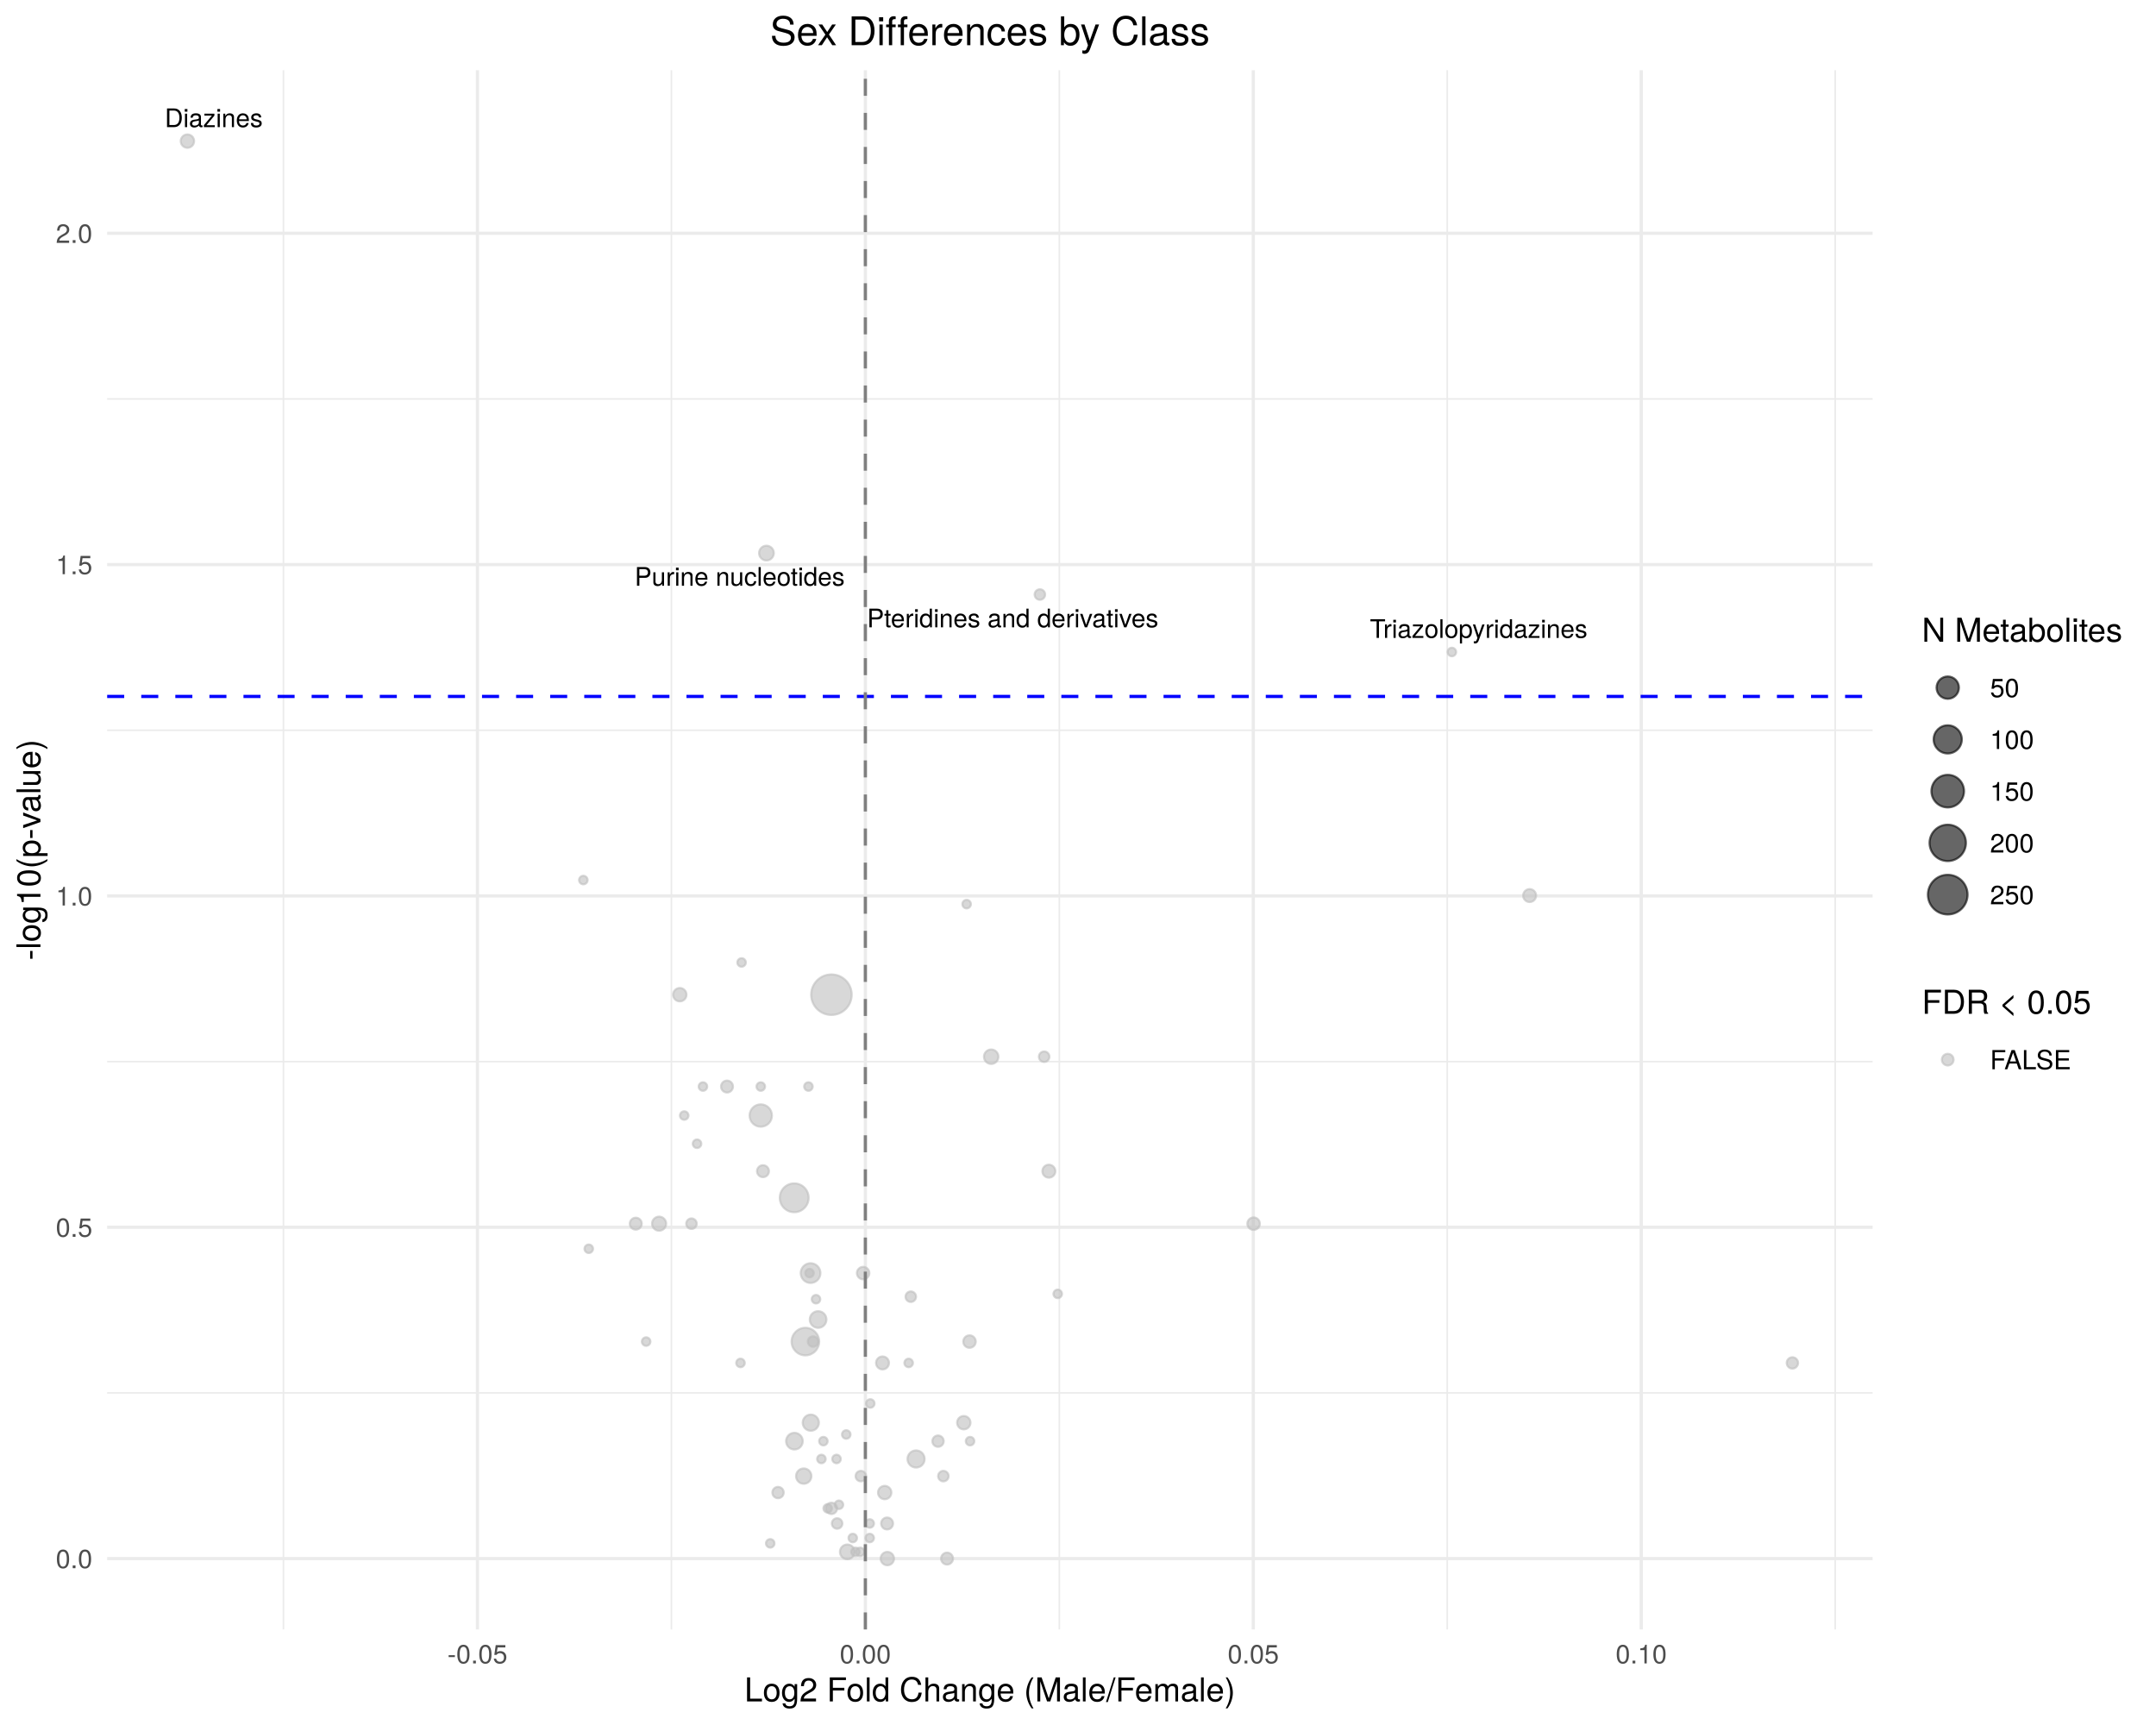
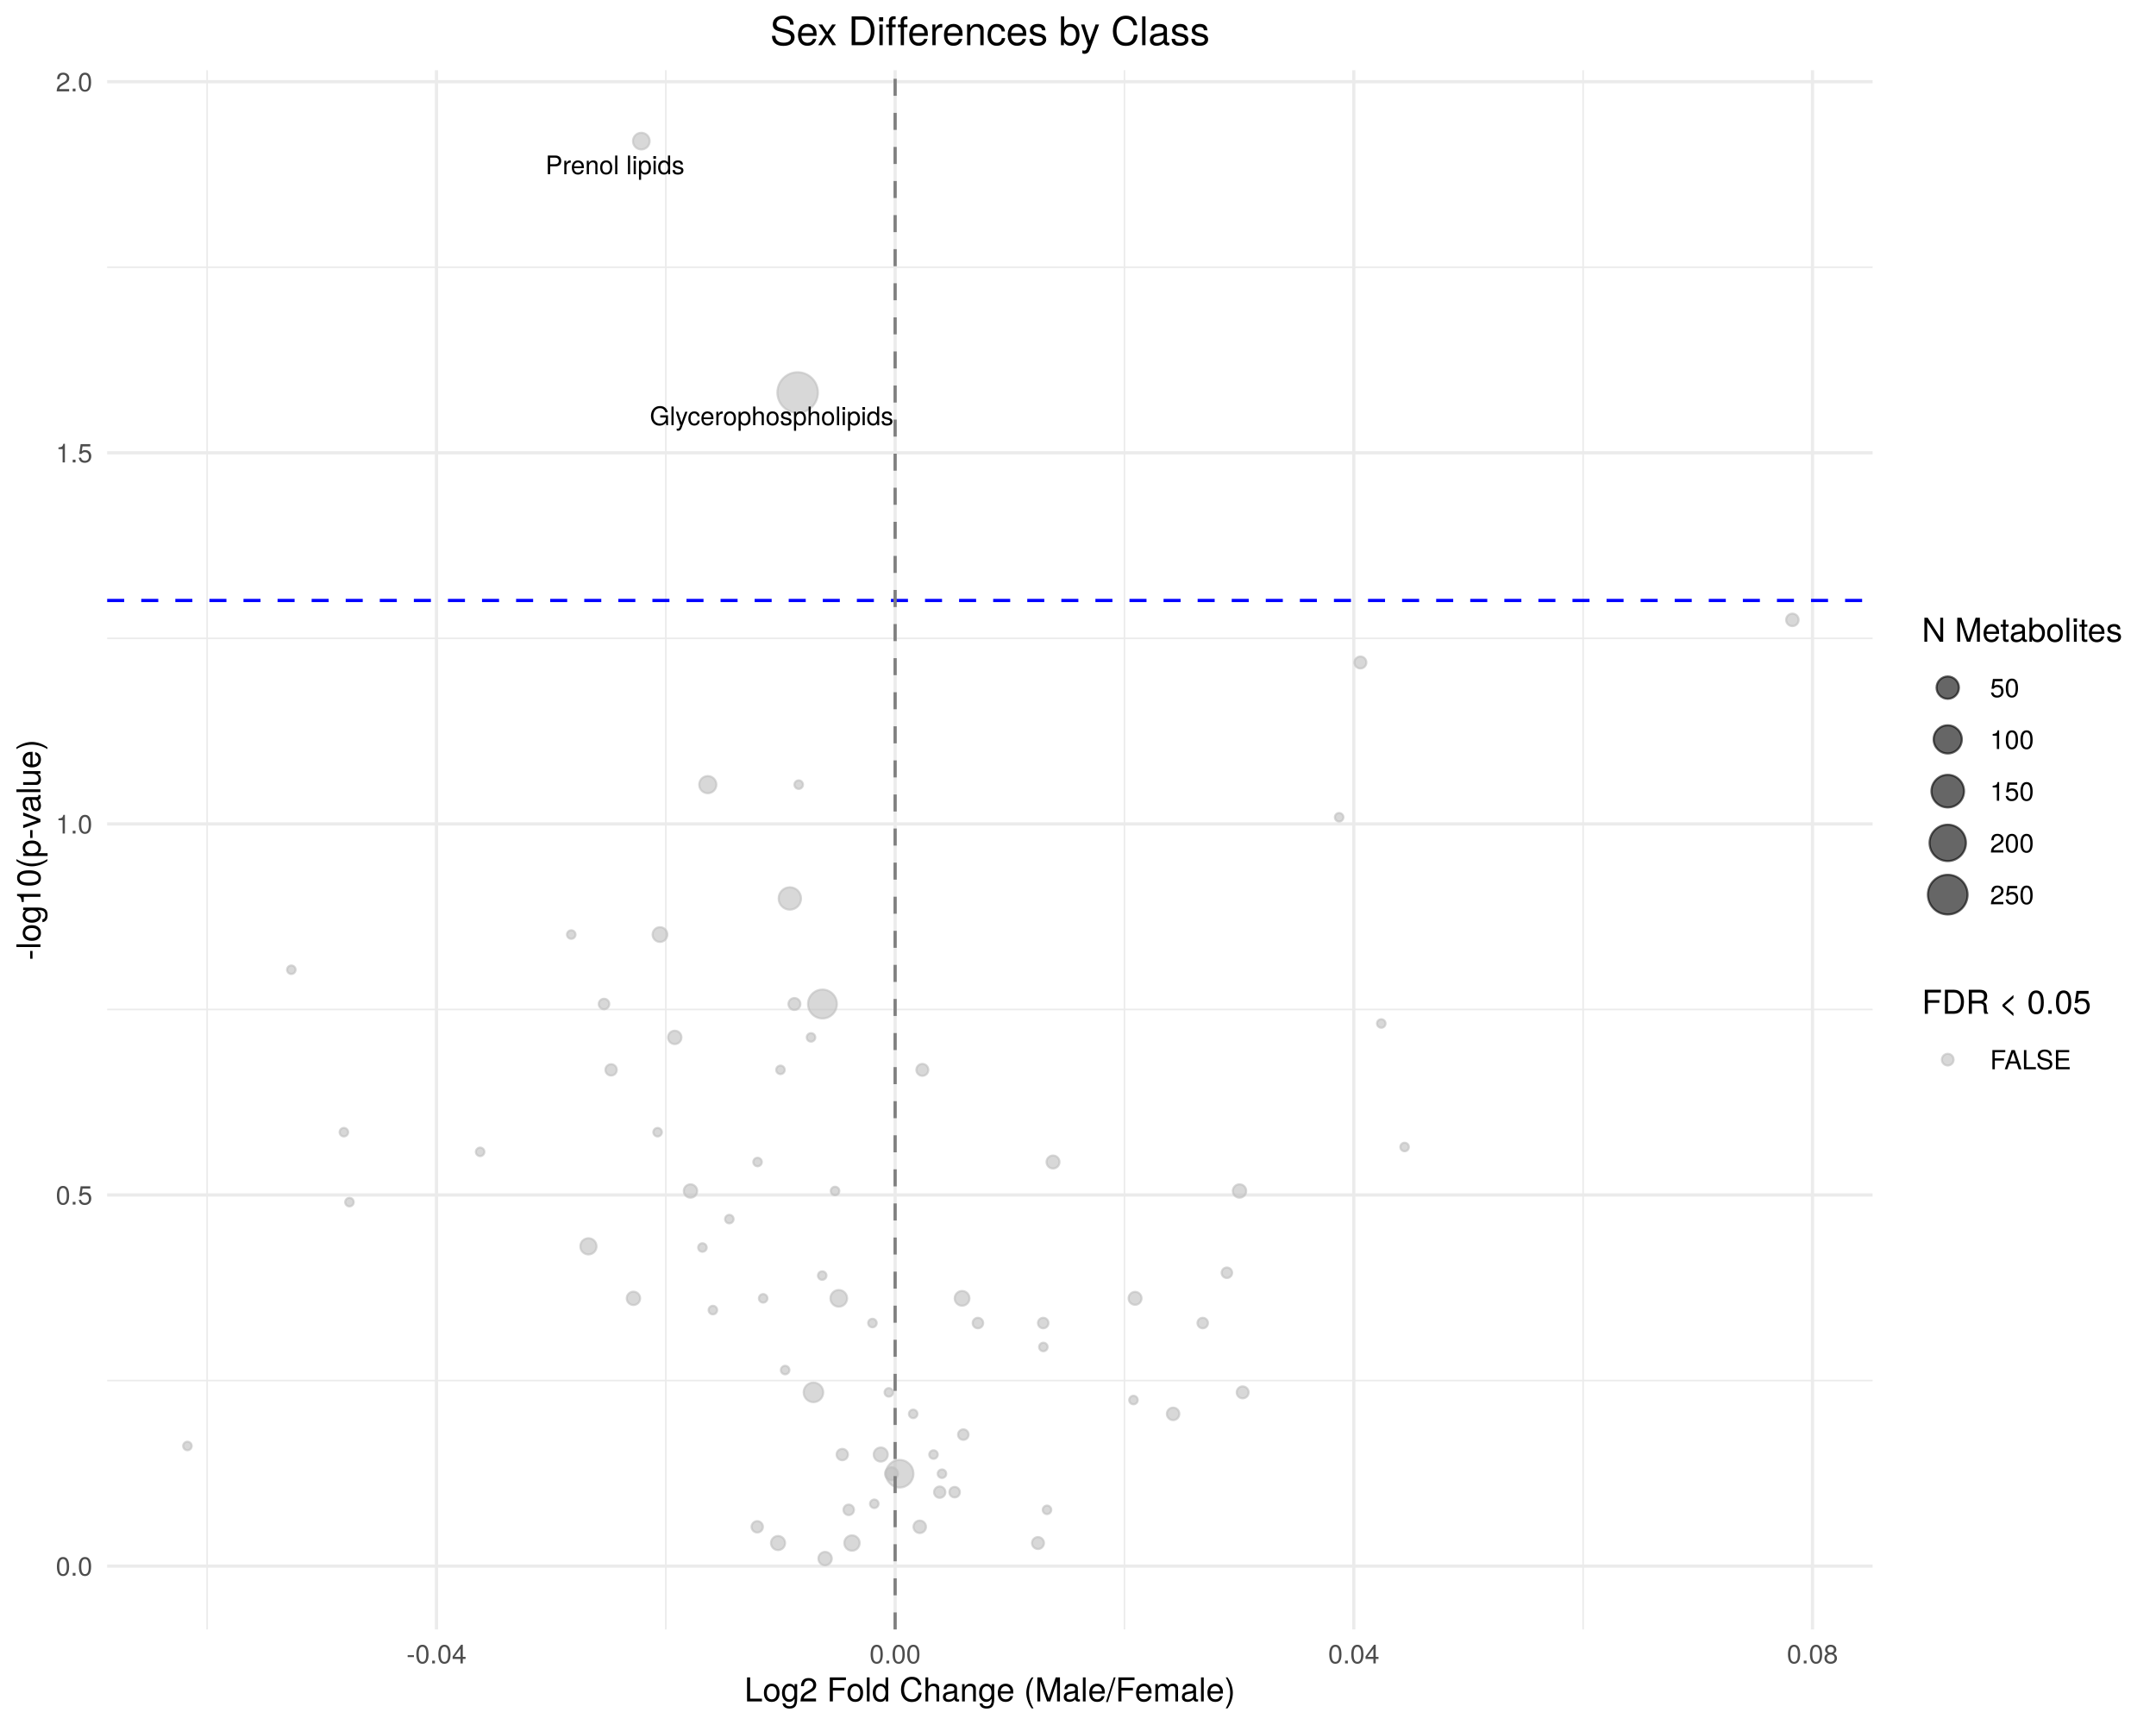
<svg xmlns="http://www.w3.org/2000/svg" class="svglite" width="720.00pt" height="576.00pt" viewBox="0 0 720.00 576.00">
  <defs>
    <style type="text/css">
    .svglite line, .svglite polyline, .svglite polygon, .svglite path, .svglite rect, .svglite circle {
      fill: none;
      stroke: #000000;
      stroke-linecap: round;
      stroke-linejoin: round;
      stroke-miterlimit: 10.00;
    }
    .svglite text {
      white-space: pre;
    }
  </style>
  </defs>
  <rect width="100%" height="100%" style="stroke: none; fill: none;" />
  <defs>
    <clipPath id="cpMC4wMHw3MjAuMDB8MC4wMHw1NzYuMDA=">
      <rect x="0.00" y="0.00" width="720.00" height="576.00" />
    </clipPath>
  </defs>
  <g clip-path="url(#cpMC4wMHw3MjAuMDB8MC4wMHw1NzYuMDA=)">
</g>
  <defs>
    <clipPath id="cpMzUuNzl8NjI1LjM3fDIzLjQ1fDU0NC4wOQ==">
      <rect x="35.79" y="23.45" width="589.57" height="520.64" />
    </clipPath>
  </defs>
  <g clip-path="url(#cpMzUuNzl8NjI1LjM3fDIzLjQ1fDU0NC4wOQ==)">
-     <polyline points="35.79,465.11 625.37,465.11 " style="stroke-width: 0.53; stroke: #EBEBEB; stroke-linecap: butt;" />
-     <polyline points="35.79,354.48 625.37,354.48 " style="stroke-width: 0.53; stroke: #EBEBEB; stroke-linecap: butt;" />
-     <polyline points="35.79,243.84 625.37,243.84 " style="stroke-width: 0.53; stroke: #EBEBEB; stroke-linecap: butt;" />
-     <polyline points="35.79,133.21 625.37,133.21 " style="stroke-width: 0.53; stroke: #EBEBEB; stroke-linecap: butt;" />
-     <polyline points="94.66,544.09 94.66,23.45 " style="stroke-width: 0.53; stroke: #EBEBEB; stroke-linecap: butt;" />
-     <polyline points="224.21,544.09 224.21,23.45 " style="stroke-width: 0.53; stroke: #EBEBEB; stroke-linecap: butt;" />
-     <polyline points="353.77,544.09 353.77,23.45 " style="stroke-width: 0.53; stroke: #EBEBEB; stroke-linecap: butt;" />
-     <polyline points="483.32,544.09 483.32,23.45 " style="stroke-width: 0.53; stroke: #EBEBEB; stroke-linecap: butt;" />
-     <polyline points="612.87,544.09 612.87,23.45 " style="stroke-width: 0.53; stroke: #EBEBEB; stroke-linecap: butt;" />
-     <polyline points="35.79,520.43 625.37,520.43 " style="stroke-width: 1.07; stroke: #EBEBEB; stroke-linecap: butt;" />
-     <polyline points="35.79,409.79 625.37,409.79 " style="stroke-width: 1.07; stroke: #EBEBEB; stroke-linecap: butt;" />
-     <polyline points="35.79,299.16 625.37,299.16 " style="stroke-width: 1.07; stroke: #EBEBEB; stroke-linecap: butt;" />
-     <polyline points="35.79,188.52 625.37,188.52 " style="stroke-width: 1.07; stroke: #EBEBEB; stroke-linecap: butt;" />
-     <polyline points="35.79,77.89 625.37,77.89 " style="stroke-width: 1.07; stroke: #EBEBEB; stroke-linecap: butt;" />
-     <polyline points="159.44,544.09 159.44,23.45 " style="stroke-width: 1.07; stroke: #EBEBEB; stroke-linecap: butt;" />
-     <polyline points="288.99,544.09 288.99,23.45 " style="stroke-width: 1.07; stroke: #EBEBEB; stroke-linecap: butt;" />
-     <polyline points="418.54,544.09 418.54,23.45 " style="stroke-width: 1.07; stroke: #EBEBEB; stroke-linecap: butt;" />
-     <polyline points="548.10,544.09 548.10,23.45 " style="stroke-width: 1.07; stroke: #EBEBEB; stroke-linecap: butt;" />
-     <circle cx="62.59" cy="47.12" r="2.23" style="stroke-width: 0.71; stroke: #BEBEBE; stroke-opacity: 0.60; fill: #BEBEBE; fill-opacity: 0.60;" />
-     <circle cx="255.96" cy="184.68" r="2.46" style="stroke-width: 0.71; stroke: #BEBEBE; stroke-opacity: 0.60; fill: #BEBEBE; fill-opacity: 0.60;" />
-     <circle cx="347.27" cy="198.52" r="1.75" style="stroke-width: 0.71; stroke: #BEBEBE; stroke-opacity: 0.60; fill: #BEBEBE; fill-opacity: 0.60;" />
-     <circle cx="484.86" cy="217.71" r="1.42" style="stroke-width: 0.71; stroke: #BEBEBE; stroke-opacity: 0.60; fill: #BEBEBE; fill-opacity: 0.60;" />
-     <circle cx="194.81" cy="293.86" r="1.42" style="stroke-width: 0.71; stroke: #BEBEBE; stroke-opacity: 0.60; fill: #BEBEBE; fill-opacity: 0.60;" />
-     <circle cx="510.82" cy="299.04" r="2.16" style="stroke-width: 0.71; stroke: #BEBEBE; stroke-opacity: 0.60; fill: #BEBEBE; fill-opacity: 0.60;" />
-     <circle cx="322.81" cy="301.90" r="1.42" style="stroke-width: 0.71; stroke: #BEBEBE; stroke-opacity: 0.60; fill: #BEBEBE; fill-opacity: 0.60;" />
-     <circle cx="247.65" cy="321.38" r="1.42" style="stroke-width: 0.71; stroke: #BEBEBE; stroke-opacity: 0.60; fill: #BEBEBE; fill-opacity: 0.60;" />
-     <circle cx="227.02" cy="332.14" r="2.23" style="stroke-width: 0.71; stroke: #BEBEBE; stroke-opacity: 0.60; fill: #BEBEBE; fill-opacity: 0.60;" />
-     <circle cx="277.66" cy="332.14" r="6.76" style="stroke-width: 0.71; stroke: #BEBEBE; stroke-opacity: 0.60; fill: #BEBEBE; fill-opacity: 0.60;" />
-     <circle cx="348.70" cy="352.85" r="1.75" style="stroke-width: 0.71; stroke: #BEBEBE; stroke-opacity: 0.60; fill: #BEBEBE; fill-opacity: 0.60;" />
-     <circle cx="331.01" cy="352.85" r="2.41" style="stroke-width: 0.71; stroke: #BEBEBE; stroke-opacity: 0.60; fill: #BEBEBE; fill-opacity: 0.60;" />
-     <circle cx="254.06" cy="362.81" r="1.42" style="stroke-width: 0.71; stroke: #BEBEBE; stroke-opacity: 0.60; fill: #BEBEBE; fill-opacity: 0.60;" />
-     <circle cx="242.79" cy="362.81" r="1.99" style="stroke-width: 0.71; stroke: #BEBEBE; stroke-opacity: 0.60; fill: #BEBEBE; fill-opacity: 0.60;" />
-     <circle cx="234.75" cy="362.81" r="1.42" style="stroke-width: 0.71; stroke: #BEBEBE; stroke-opacity: 0.60; fill: #BEBEBE; fill-opacity: 0.60;" />
-     <circle cx="269.98" cy="362.81" r="1.42" style="stroke-width: 0.71; stroke: #BEBEBE; stroke-opacity: 0.60; fill: #BEBEBE; fill-opacity: 0.60;" />
-     <circle cx="254.06" cy="372.49" r="3.73" style="stroke-width: 0.71; stroke: #BEBEBE; stroke-opacity: 0.60; fill: #BEBEBE; fill-opacity: 0.60;" />
-     <circle cx="228.50" cy="372.49" r="1.42" style="stroke-width: 0.71; stroke: #BEBEBE; stroke-opacity: 0.60; fill: #BEBEBE; fill-opacity: 0.60;" />
-     <circle cx="232.78" cy="381.91" r="1.42" style="stroke-width: 0.71; stroke: #BEBEBE; stroke-opacity: 0.60; fill: #BEBEBE; fill-opacity: 0.60;" />
-     <circle cx="254.80" cy="391.07" r="1.99" style="stroke-width: 0.71; stroke: #BEBEBE; stroke-opacity: 0.60; fill: #BEBEBE; fill-opacity: 0.60;" />
-     <circle cx="350.27" cy="391.07" r="2.16" style="stroke-width: 0.71; stroke: #BEBEBE; stroke-opacity: 0.60; fill: #BEBEBE; fill-opacity: 0.60;" />
-     <circle cx="265.23" cy="399.96" r="4.81" style="stroke-width: 0.71; stroke: #BEBEBE; stroke-opacity: 0.60; fill: #BEBEBE; fill-opacity: 0.60;" />
-     <circle cx="220.11" cy="408.60" r="2.35" style="stroke-width: 0.71; stroke: #BEBEBE; stroke-opacity: 0.60; fill: #BEBEBE; fill-opacity: 0.60;" />
-     <circle cx="418.64" cy="408.60" r="2.08" style="stroke-width: 0.71; stroke: #BEBEBE; stroke-opacity: 0.60; fill: #BEBEBE; fill-opacity: 0.60;" />
-     <circle cx="212.32" cy="408.60" r="1.99" style="stroke-width: 0.71; stroke: #BEBEBE; stroke-opacity: 0.60; fill: #BEBEBE; fill-opacity: 0.60;" />
-     <circle cx="230.92" cy="408.60" r="1.75" style="stroke-width: 0.71; stroke: #BEBEBE; stroke-opacity: 0.60; fill: #BEBEBE; fill-opacity: 0.60;" />
-     <circle cx="196.62" cy="416.98" r="1.42" style="stroke-width: 0.71; stroke: #BEBEBE; stroke-opacity: 0.60; fill: #BEBEBE; fill-opacity: 0.60;" />
-     <circle cx="270.69" cy="425.10" r="3.29" style="stroke-width: 0.71; stroke: #BEBEBE; stroke-opacity: 0.60; fill: #BEBEBE; fill-opacity: 0.60;" />
-     <circle cx="288.25" cy="425.10" r="2.08" style="stroke-width: 0.71; stroke: #BEBEBE; stroke-opacity: 0.60; fill: #BEBEBE; fill-opacity: 0.60;" />
-     <circle cx="270.35" cy="425.10" r="1.42" style="stroke-width: 0.71; stroke: #BEBEBE; stroke-opacity: 0.60; fill: #BEBEBE; fill-opacity: 0.60;" />
-     <circle cx="353.23" cy="432.04" r="1.42" style="stroke-width: 0.71; stroke: #BEBEBE; stroke-opacity: 0.60; fill: #BEBEBE; fill-opacity: 0.60;" />
-     <circle cx="304.16" cy="432.98" r="1.75" style="stroke-width: 0.71; stroke: #BEBEBE; stroke-opacity: 0.60; fill: #BEBEBE; fill-opacity: 0.60;" />
-     <circle cx="272.51" cy="433.82" r="1.42" style="stroke-width: 0.71; stroke: #BEBEBE; stroke-opacity: 0.60; fill: #BEBEBE; fill-opacity: 0.60;" />
-     <circle cx="273.21" cy="440.60" r="2.78" style="stroke-width: 0.71; stroke: #BEBEBE; stroke-opacity: 0.60; fill: #BEBEBE; fill-opacity: 0.60;" />
-     <circle cx="268.96" cy="447.97" r="4.60" style="stroke-width: 0.71; stroke: #BEBEBE; stroke-opacity: 0.60; fill: #BEBEBE; fill-opacity: 0.60;" />
-     <circle cx="271.53" cy="447.97" r="1.75" style="stroke-width: 0.71; stroke: #BEBEBE; stroke-opacity: 0.60; fill: #BEBEBE; fill-opacity: 0.60;" />
-     <circle cx="323.77" cy="447.97" r="2.08" style="stroke-width: 0.71; stroke: #BEBEBE; stroke-opacity: 0.60; fill: #BEBEBE; fill-opacity: 0.60;" />
-     <circle cx="215.78" cy="447.97" r="1.42" style="stroke-width: 0.71; stroke: #BEBEBE; stroke-opacity: 0.60; fill: #BEBEBE; fill-opacity: 0.60;" />
-     <circle cx="294.72" cy="455.10" r="2.16" style="stroke-width: 0.71; stroke: #BEBEBE; stroke-opacity: 0.60; fill: #BEBEBE; fill-opacity: 0.60;" />
-     <circle cx="598.57" cy="455.10" r="1.89" style="stroke-width: 0.71; stroke: #BEBEBE; stroke-opacity: 0.60; fill: #BEBEBE; fill-opacity: 0.60;" />
-     <circle cx="303.45" cy="455.10" r="1.42" style="stroke-width: 0.71; stroke: #BEBEBE; stroke-opacity: 0.60; fill: #BEBEBE; fill-opacity: 0.60;" />
-     <circle cx="247.29" cy="455.10" r="1.42" style="stroke-width: 0.71; stroke: #BEBEBE; stroke-opacity: 0.60; fill: #BEBEBE; fill-opacity: 0.60;" />
-     <circle cx="290.63" cy="468.64" r="1.42" style="stroke-width: 0.71; stroke: #BEBEBE; stroke-opacity: 0.60; fill: #BEBEBE; fill-opacity: 0.60;" />
-     <circle cx="321.86" cy="475.05" r="2.23" style="stroke-width: 0.71; stroke: #BEBEBE; stroke-opacity: 0.60; fill: #BEBEBE; fill-opacity: 0.60;" />
-     <circle cx="270.77" cy="475.05" r="2.70" style="stroke-width: 0.71; stroke: #BEBEBE; stroke-opacity: 0.60; fill: #BEBEBE; fill-opacity: 0.60;" />
-     <circle cx="282.61" cy="478.99" r="1.42" style="stroke-width: 0.71; stroke: #BEBEBE; stroke-opacity: 0.60; fill: #BEBEBE; fill-opacity: 0.60;" />
-     <circle cx="313.26" cy="481.22" r="1.89" style="stroke-width: 0.71; stroke: #BEBEBE; stroke-opacity: 0.60; fill: #BEBEBE; fill-opacity: 0.60;" />
-     <circle cx="274.97" cy="481.22" r="1.42" style="stroke-width: 0.71; stroke: #BEBEBE; stroke-opacity: 0.60; fill: #BEBEBE; fill-opacity: 0.60;" />
-     <circle cx="265.30" cy="481.22" r="2.78" style="stroke-width: 0.71; stroke: #BEBEBE; stroke-opacity: 0.60; fill: #BEBEBE; fill-opacity: 0.60;" />
-     <circle cx="323.95" cy="481.22" r="1.42" style="stroke-width: 0.71; stroke: #BEBEBE; stroke-opacity: 0.60; fill: #BEBEBE; fill-opacity: 0.60;" />
-     <circle cx="305.92" cy="487.17" r="2.86" style="stroke-width: 0.71; stroke: #BEBEBE; stroke-opacity: 0.60; fill: #BEBEBE; fill-opacity: 0.60;" />
-     <circle cx="274.31" cy="487.17" r="1.42" style="stroke-width: 0.71; stroke: #BEBEBE; stroke-opacity: 0.60; fill: #BEBEBE; fill-opacity: 0.60;" />
-     <circle cx="279.36" cy="487.17" r="1.42" style="stroke-width: 0.71; stroke: #BEBEBE; stroke-opacity: 0.60; fill: #BEBEBE; fill-opacity: 0.60;" />
-     <circle cx="315.04" cy="492.89" r="1.75" style="stroke-width: 0.71; stroke: #BEBEBE; stroke-opacity: 0.60; fill: #BEBEBE; fill-opacity: 0.60;" />
-     <circle cx="268.41" cy="492.89" r="2.56" style="stroke-width: 0.71; stroke: #BEBEBE; stroke-opacity: 0.60; fill: #BEBEBE; fill-opacity: 0.60;" />
-     <circle cx="287.48" cy="492.89" r="1.75" style="stroke-width: 0.71; stroke: #BEBEBE; stroke-opacity: 0.60; fill: #BEBEBE; fill-opacity: 0.60;" />
-     <circle cx="259.83" cy="498.38" r="1.89" style="stroke-width: 0.71; stroke: #BEBEBE; stroke-opacity: 0.60; fill: #BEBEBE; fill-opacity: 0.60;" />
-     <circle cx="295.45" cy="498.38" r="2.23" style="stroke-width: 0.71; stroke: #BEBEBE; stroke-opacity: 0.60; fill: #BEBEBE; fill-opacity: 0.60;" />
-     <circle cx="280.17" cy="502.46" r="1.42" style="stroke-width: 0.71; stroke: #BEBEBE; stroke-opacity: 0.60; fill: #BEBEBE; fill-opacity: 0.60;" />
-     <circle cx="277.67" cy="503.66" r="1.89" style="stroke-width: 0.71; stroke: #BEBEBE; stroke-opacity: 0.60; fill: #BEBEBE; fill-opacity: 0.60;" />
-     <circle cx="276.41" cy="503.66" r="1.42" style="stroke-width: 0.71; stroke: #BEBEBE; stroke-opacity: 0.60; fill: #BEBEBE; fill-opacity: 0.60;" />
-     <circle cx="290.45" cy="508.71" r="1.42" style="stroke-width: 0.71; stroke: #BEBEBE; stroke-opacity: 0.60; fill: #BEBEBE; fill-opacity: 0.60;" />
-     <circle cx="296.25" cy="508.71" r="1.99" style="stroke-width: 0.71; stroke: #BEBEBE; stroke-opacity: 0.60; fill: #BEBEBE; fill-opacity: 0.60;" />
-     <circle cx="279.56" cy="508.71" r="1.75" style="stroke-width: 0.71; stroke: #BEBEBE; stroke-opacity: 0.60; fill: #BEBEBE; fill-opacity: 0.60;" />
-     <circle cx="290.44" cy="513.56" r="1.42" style="stroke-width: 0.71; stroke: #BEBEBE; stroke-opacity: 0.60; fill: #BEBEBE; fill-opacity: 0.60;" />
-     <circle cx="284.78" cy="513.56" r="1.42" style="stroke-width: 0.71; stroke: #BEBEBE; stroke-opacity: 0.60; fill: #BEBEBE; fill-opacity: 0.60;" />
-     <circle cx="257.22" cy="515.35" r="1.42" style="stroke-width: 0.71; stroke: #BEBEBE; stroke-opacity: 0.60; fill: #BEBEBE; fill-opacity: 0.60;" />
-     <circle cx="285.68" cy="518.19" r="1.42" style="stroke-width: 0.71; stroke: #BEBEBE; stroke-opacity: 0.60; fill: #BEBEBE; fill-opacity: 0.60;" />
-     <circle cx="282.96" cy="518.19" r="2.46" style="stroke-width: 0.71; stroke: #BEBEBE; stroke-opacity: 0.60; fill: #BEBEBE; fill-opacity: 0.60;" />
-     <circle cx="287.24" cy="518.19" r="1.42" style="stroke-width: 0.71; stroke: #BEBEBE; stroke-opacity: 0.60; fill: #BEBEBE; fill-opacity: 0.60;" />
-     <circle cx="296.33" cy="520.43" r="2.23" style="stroke-width: 0.71; stroke: #BEBEBE; stroke-opacity: 0.60; fill: #BEBEBE; fill-opacity: 0.60;" />
-     <circle cx="316.27" cy="520.43" r="1.99" style="stroke-width: 0.71; stroke: #BEBEBE; stroke-opacity: 0.60; fill: #BEBEBE; fill-opacity: 0.60;" />
-     <text x="71.38" y="42.45" text-anchor="middle" style="font-size: 8.54px; font-weight: 0; font-family: &quot;TeX Gyre Heros&quot;;" textLength="32.70px" lengthAdjust="spacingAndGlyphs">Diazines</text>
-     <text x="247.02" y="195.58" text-anchor="middle" style="font-size: 8.54px; font-weight: 0; font-family: &quot;TeX Gyre Heros&quot;;" textLength="70.18px" lengthAdjust="spacingAndGlyphs">Purine nucleotides</text>
-     <text x="338.20" y="209.47" text-anchor="middle" style="font-size: 8.54px; font-weight: 0; font-family: &quot;TeX Gyre Heros&quot;;" textLength="97.67px" lengthAdjust="spacingAndGlyphs">Pteridines and derivatives</text>
-     <text x="493.81" y="213.00" text-anchor="middle" style="font-size: 8.54px; font-weight: 0; font-family: &quot;TeX Gyre Heros&quot;;" textLength="73.48px" lengthAdjust="spacingAndGlyphs">Triazolopyridazines</text>
-     <line x1="35.79" y1="232.55" x2="625.37" y2="232.55" style="stroke-width: 1.07; stroke: #0000FF; stroke-dasharray: 5.69,5.69; stroke-linecap: butt;" />
-     <line x1="288.99" y1="544.09" x2="288.99" y2="23.45" style="stroke-width: 1.07; stroke: #7F7F7F; stroke-dasharray: 5.69,5.69; stroke-linecap: butt;" />
+     <polyline points="35.79,460.98 625.37,460.98 " style="stroke-width: 0.53; stroke: #EBEBEB; stroke-linecap: butt;" />
+     <polyline points="35.79,337.07 625.37,337.07 " style="stroke-width: 0.53; stroke: #EBEBEB; stroke-linecap: butt;" />
+     <polyline points="35.79,213.16 625.37,213.16 " style="stroke-width: 0.53; stroke: #EBEBEB; stroke-linecap: butt;" />
+     <polyline points="35.79,89.24 625.37,89.24 " style="stroke-width: 0.53; stroke: #EBEBEB; stroke-linecap: butt;" />
+     <polyline points="69.17,544.09 69.17,23.45 " style="stroke-width: 0.53; stroke: #EBEBEB; stroke-linecap: butt;" />
+     <polyline points="222.35,544.09 222.35,23.45 " style="stroke-width: 0.53; stroke: #EBEBEB; stroke-linecap: butt;" />
+     <polyline points="375.52,544.09 375.52,23.45 " style="stroke-width: 0.53; stroke: #EBEBEB; stroke-linecap: butt;" />
+     <polyline points="528.69,544.09 528.69,23.45 " style="stroke-width: 0.53; stroke: #EBEBEB; stroke-linecap: butt;" />
+     <polyline points="35.79,522.94 625.37,522.94 " style="stroke-width: 1.07; stroke: #EBEBEB; stroke-linecap: butt;" />
+     <polyline points="35.79,399.02 625.37,399.02 " style="stroke-width: 1.07; stroke: #EBEBEB; stroke-linecap: butt;" />
+     <polyline points="35.79,275.11 625.37,275.11 " style="stroke-width: 1.07; stroke: #EBEBEB; stroke-linecap: butt;" />
+     <polyline points="35.79,151.20 625.37,151.20 " style="stroke-width: 1.07; stroke: #EBEBEB; stroke-linecap: butt;" />
+     <polyline points="35.79,27.29 625.37,27.29 " style="stroke-width: 1.07; stroke: #EBEBEB; stroke-linecap: butt;" />
+     <polyline points="145.76,544.09 145.76,23.45 " style="stroke-width: 1.07; stroke: #EBEBEB; stroke-linecap: butt;" />
+     <polyline points="298.93,544.09 298.93,23.45 " style="stroke-width: 1.07; stroke: #EBEBEB; stroke-linecap: butt;" />
+     <polyline points="452.10,544.09 452.10,23.45 " style="stroke-width: 1.07; stroke: #EBEBEB; stroke-linecap: butt;" />
+     <polyline points="605.28,544.09 605.28,23.45 " style="stroke-width: 1.07; stroke: #EBEBEB; stroke-linecap: butt;" />
+     <circle cx="214.17" cy="47.12" r="2.78" style="stroke-width: 0.71; stroke: #BEBEBE; stroke-opacity: 0.60; fill: #BEBEBE; fill-opacity: 0.60;" />
+     <circle cx="266.38" cy="131.07" r="6.76" style="stroke-width: 0.71; stroke: #BEBEBE; stroke-opacity: 0.60; fill: #BEBEBE; fill-opacity: 0.60;" />
+     <circle cx="598.57" cy="206.98" r="2.08" style="stroke-width: 0.71; stroke: #BEBEBE; stroke-opacity: 0.60; fill: #BEBEBE; fill-opacity: 0.60;" />
+     <circle cx="454.31" cy="221.21" r="1.99" style="stroke-width: 0.71; stroke: #BEBEBE; stroke-opacity: 0.60; fill: #BEBEBE; fill-opacity: 0.60;" />
+     <circle cx="236.37" cy="262.00" r="2.86" style="stroke-width: 0.71; stroke: #BEBEBE; stroke-opacity: 0.60; fill: #BEBEBE; fill-opacity: 0.60;" />
+     <circle cx="266.73" cy="262.00" r="1.42" style="stroke-width: 0.71; stroke: #BEBEBE; stroke-opacity: 0.60; fill: #BEBEBE; fill-opacity: 0.60;" />
+     <circle cx="447.21" cy="272.89" r="1.42" style="stroke-width: 0.71; stroke: #BEBEBE; stroke-opacity: 0.60; fill: #BEBEBE; fill-opacity: 0.60;" />
+     <circle cx="263.77" cy="300.01" r="3.73" style="stroke-width: 0.71; stroke: #BEBEBE; stroke-opacity: 0.60; fill: #BEBEBE; fill-opacity: 0.60;" />
+     <circle cx="220.40" cy="312.06" r="2.46" style="stroke-width: 0.71; stroke: #BEBEBE; stroke-opacity: 0.60; fill: #BEBEBE; fill-opacity: 0.60;" />
+     <circle cx="190.77" cy="312.06" r="1.42" style="stroke-width: 0.71; stroke: #BEBEBE; stroke-opacity: 0.60; fill: #BEBEBE; fill-opacity: 0.60;" />
+     <circle cx="97.29" cy="323.81" r="1.42" style="stroke-width: 0.71; stroke: #BEBEBE; stroke-opacity: 0.60; fill: #BEBEBE; fill-opacity: 0.60;" />
+     <circle cx="274.66" cy="335.25" r="4.81" style="stroke-width: 0.71; stroke: #BEBEBE; stroke-opacity: 0.60; fill: #BEBEBE; fill-opacity: 0.60;" />
+     <circle cx="265.30" cy="335.25" r="1.99" style="stroke-width: 0.71; stroke: #BEBEBE; stroke-opacity: 0.60; fill: #BEBEBE; fill-opacity: 0.60;" />
+     <circle cx="201.72" cy="335.25" r="1.75" style="stroke-width: 0.71; stroke: #BEBEBE; stroke-opacity: 0.60; fill: #BEBEBE; fill-opacity: 0.60;" />
+     <circle cx="461.28" cy="341.76" r="1.42" style="stroke-width: 0.71; stroke: #BEBEBE; stroke-opacity: 0.60; fill: #BEBEBE; fill-opacity: 0.60;" />
+     <circle cx="225.34" cy="346.40" r="2.23" style="stroke-width: 0.71; stroke: #BEBEBE; stroke-opacity: 0.60; fill: #BEBEBE; fill-opacity: 0.60;" />
+     <circle cx="270.84" cy="346.40" r="1.42" style="stroke-width: 0.71; stroke: #BEBEBE; stroke-opacity: 0.60; fill: #BEBEBE; fill-opacity: 0.60;" />
+     <circle cx="308.02" cy="357.24" r="1.99" style="stroke-width: 0.71; stroke: #BEBEBE; stroke-opacity: 0.60; fill: #BEBEBE; fill-opacity: 0.60;" />
+     <circle cx="204.08" cy="357.24" r="1.89" style="stroke-width: 0.71; stroke: #BEBEBE; stroke-opacity: 0.60; fill: #BEBEBE; fill-opacity: 0.60;" />
+     <circle cx="260.64" cy="357.24" r="1.42" style="stroke-width: 0.71; stroke: #BEBEBE; stroke-opacity: 0.60; fill: #BEBEBE; fill-opacity: 0.60;" />
+     <circle cx="219.61" cy="378.05" r="1.42" style="stroke-width: 0.71; stroke: #BEBEBE; stroke-opacity: 0.60; fill: #BEBEBE; fill-opacity: 0.60;" />
+     <circle cx="114.84" cy="378.05" r="1.42" style="stroke-width: 0.71; stroke: #BEBEBE; stroke-opacity: 0.60; fill: #BEBEBE; fill-opacity: 0.60;" />
+     <circle cx="469.07" cy="383.00" r="1.42" style="stroke-width: 0.71; stroke: #BEBEBE; stroke-opacity: 0.60; fill: #BEBEBE; fill-opacity: 0.60;" />
+     <circle cx="160.34" cy="384.62" r="1.42" style="stroke-width: 0.71; stroke: #BEBEBE; stroke-opacity: 0.60; fill: #BEBEBE; fill-opacity: 0.60;" />
+     <circle cx="351.66" cy="388.01" r="2.16" style="stroke-width: 0.71; stroke: #BEBEBE; stroke-opacity: 0.60; fill: #BEBEBE; fill-opacity: 0.60;" />
+     <circle cx="252.99" cy="388.01" r="1.42" style="stroke-width: 0.71; stroke: #BEBEBE; stroke-opacity: 0.60; fill: #BEBEBE; fill-opacity: 0.60;" />
+     <circle cx="230.59" cy="397.69" r="2.23" style="stroke-width: 0.71; stroke: #BEBEBE; stroke-opacity: 0.60; fill: #BEBEBE; fill-opacity: 0.60;" />
+     <circle cx="413.94" cy="397.69" r="2.23" style="stroke-width: 0.71; stroke: #BEBEBE; stroke-opacity: 0.60; fill: #BEBEBE; fill-opacity: 0.60;" />
+     <circle cx="278.87" cy="397.69" r="1.42" style="stroke-width: 0.71; stroke: #BEBEBE; stroke-opacity: 0.60; fill: #BEBEBE; fill-opacity: 0.60;" />
+     <circle cx="116.70" cy="401.41" r="1.42" style="stroke-width: 0.71; stroke: #BEBEBE; stroke-opacity: 0.60; fill: #BEBEBE; fill-opacity: 0.60;" />
+     <circle cx="243.56" cy="407.07" r="1.42" style="stroke-width: 0.71; stroke: #BEBEBE; stroke-opacity: 0.60; fill: #BEBEBE; fill-opacity: 0.60;" />
+     <circle cx="196.51" cy="416.17" r="2.70" style="stroke-width: 0.71; stroke: #BEBEBE; stroke-opacity: 0.60; fill: #BEBEBE; fill-opacity: 0.60;" />
+     <circle cx="234.58" cy="416.56" r="1.42" style="stroke-width: 0.71; stroke: #BEBEBE; stroke-opacity: 0.60; fill: #BEBEBE; fill-opacity: 0.60;" />
+     <circle cx="409.72" cy="424.99" r="1.75" style="stroke-width: 0.71; stroke: #BEBEBE; stroke-opacity: 0.60; fill: #BEBEBE; fill-opacity: 0.60;" />
+     <circle cx="274.58" cy="425.93" r="1.42" style="stroke-width: 0.71; stroke: #BEBEBE; stroke-opacity: 0.60; fill: #BEBEBE; fill-opacity: 0.60;" />
+     <circle cx="321.29" cy="433.53" r="2.46" style="stroke-width: 0.71; stroke: #BEBEBE; stroke-opacity: 0.60; fill: #BEBEBE; fill-opacity: 0.60;" />
+     <circle cx="379.06" cy="433.53" r="2.16" style="stroke-width: 0.71; stroke: #BEBEBE; stroke-opacity: 0.60; fill: #BEBEBE; fill-opacity: 0.60;" />
+     <circle cx="211.54" cy="433.53" r="2.23" style="stroke-width: 0.71; stroke: #BEBEBE; stroke-opacity: 0.60; fill: #BEBEBE; fill-opacity: 0.60;" />
+     <circle cx="280.11" cy="433.53" r="2.78" style="stroke-width: 0.71; stroke: #BEBEBE; stroke-opacity: 0.60; fill: #BEBEBE; fill-opacity: 0.60;" />
+     <circle cx="254.86" cy="433.53" r="1.42" style="stroke-width: 0.71; stroke: #BEBEBE; stroke-opacity: 0.60; fill: #BEBEBE; fill-opacity: 0.60;" />
+     <circle cx="238.07" cy="437.45" r="1.42" style="stroke-width: 0.71; stroke: #BEBEBE; stroke-opacity: 0.60; fill: #BEBEBE; fill-opacity: 0.60;" />
+     <circle cx="348.38" cy="441.78" r="1.75" style="stroke-width: 0.71; stroke: #BEBEBE; stroke-opacity: 0.60; fill: #BEBEBE; fill-opacity: 0.60;" />
+     <circle cx="401.65" cy="441.78" r="1.75" style="stroke-width: 0.71; stroke: #BEBEBE; stroke-opacity: 0.60; fill: #BEBEBE; fill-opacity: 0.60;" />
+     <circle cx="291.35" cy="441.78" r="1.42" style="stroke-width: 0.71; stroke: #BEBEBE; stroke-opacity: 0.60; fill: #BEBEBE; fill-opacity: 0.60;" />
+     <circle cx="326.58" cy="441.78" r="1.75" style="stroke-width: 0.71; stroke: #BEBEBE; stroke-opacity: 0.60; fill: #BEBEBE; fill-opacity: 0.60;" />
+     <circle cx="348.43" cy="449.77" r="1.42" style="stroke-width: 0.71; stroke: #BEBEBE; stroke-opacity: 0.60; fill: #BEBEBE; fill-opacity: 0.60;" />
+     <circle cx="262.20" cy="457.48" r="1.42" style="stroke-width: 0.71; stroke: #BEBEBE; stroke-opacity: 0.60; fill: #BEBEBE; fill-opacity: 0.60;" />
+     <circle cx="296.83" cy="464.93" r="1.42" style="stroke-width: 0.71; stroke: #BEBEBE; stroke-opacity: 0.60; fill: #BEBEBE; fill-opacity: 0.60;" />
+     <circle cx="414.99" cy="464.93" r="1.99" style="stroke-width: 0.71; stroke: #BEBEBE; stroke-opacity: 0.60; fill: #BEBEBE; fill-opacity: 0.60;" />
+     <circle cx="271.65" cy="464.93" r="3.26" style="stroke-width: 0.71; stroke: #BEBEBE; stroke-opacity: 0.60; fill: #BEBEBE; fill-opacity: 0.60;" />
+     <circle cx="378.53" cy="467.49" r="1.42" style="stroke-width: 0.71; stroke: #BEBEBE; stroke-opacity: 0.60; fill: #BEBEBE; fill-opacity: 0.60;" />
+     <circle cx="391.76" cy="472.11" r="2.08" style="stroke-width: 0.71; stroke: #BEBEBE; stroke-opacity: 0.60; fill: #BEBEBE; fill-opacity: 0.60;" />
+     <circle cx="304.96" cy="472.11" r="1.42" style="stroke-width: 0.71; stroke: #BEBEBE; stroke-opacity: 0.60; fill: #BEBEBE; fill-opacity: 0.60;" />
+     <circle cx="321.70" cy="479.03" r="1.75" style="stroke-width: 0.71; stroke: #BEBEBE; stroke-opacity: 0.60; fill: #BEBEBE; fill-opacity: 0.60;" />
+     <circle cx="62.59" cy="482.83" r="1.42" style="stroke-width: 0.71; stroke: #BEBEBE; stroke-opacity: 0.60; fill: #BEBEBE; fill-opacity: 0.60;" />
+     <circle cx="281.28" cy="485.69" r="1.89" style="stroke-width: 0.71; stroke: #BEBEBE; stroke-opacity: 0.60; fill: #BEBEBE; fill-opacity: 0.60;" />
+     <circle cx="294.13" cy="485.69" r="2.35" style="stroke-width: 0.71; stroke: #BEBEBE; stroke-opacity: 0.60; fill: #BEBEBE; fill-opacity: 0.60;" />
+     <circle cx="311.75" cy="485.69" r="1.42" style="stroke-width: 0.71; stroke: #BEBEBE; stroke-opacity: 0.60; fill: #BEBEBE; fill-opacity: 0.60;" />
+     <circle cx="300.44" cy="492.09" r="4.60" style="stroke-width: 0.71; stroke: #BEBEBE; stroke-opacity: 0.60; fill: #BEBEBE; fill-opacity: 0.60;" />
+     <circle cx="297.73" cy="492.09" r="2.16" style="stroke-width: 0.71; stroke: #BEBEBE; stroke-opacity: 0.60; fill: #BEBEBE; fill-opacity: 0.60;" />
+     <circle cx="314.58" cy="492.09" r="1.42" style="stroke-width: 0.71; stroke: #BEBEBE; stroke-opacity: 0.60; fill: #BEBEBE; fill-opacity: 0.60;" />
+     <circle cx="318.80" cy="498.25" r="1.75" style="stroke-width: 0.71; stroke: #BEBEBE; stroke-opacity: 0.60; fill: #BEBEBE; fill-opacity: 0.60;" />
+     <circle cx="313.82" cy="498.25" r="1.89" style="stroke-width: 0.71; stroke: #BEBEBE; stroke-opacity: 0.60; fill: #BEBEBE; fill-opacity: 0.60;" />
+     <circle cx="291.97" cy="502.13" r="1.42" style="stroke-width: 0.71; stroke: #BEBEBE; stroke-opacity: 0.60; fill: #BEBEBE; fill-opacity: 0.60;" />
+     <circle cx="283.43" cy="504.15" r="1.75" style="stroke-width: 0.71; stroke: #BEBEBE; stroke-opacity: 0.60; fill: #BEBEBE; fill-opacity: 0.60;" />
+     <circle cx="349.65" cy="504.15" r="1.42" style="stroke-width: 0.71; stroke: #BEBEBE; stroke-opacity: 0.60; fill: #BEBEBE; fill-opacity: 0.60;" />
+     <circle cx="307.15" cy="509.82" r="2.08" style="stroke-width: 0.71; stroke: #BEBEBE; stroke-opacity: 0.60; fill: #BEBEBE; fill-opacity: 0.60;" />
+     <circle cx="252.88" cy="509.82" r="1.89" style="stroke-width: 0.71; stroke: #BEBEBE; stroke-opacity: 0.60; fill: #BEBEBE; fill-opacity: 0.60;" />
+     <circle cx="259.83" cy="515.24" r="2.35" style="stroke-width: 0.71; stroke: #BEBEBE; stroke-opacity: 0.60; fill: #BEBEBE; fill-opacity: 0.60;" />
+     <circle cx="346.64" cy="515.24" r="1.99" style="stroke-width: 0.71; stroke: #BEBEBE; stroke-opacity: 0.60; fill: #BEBEBE; fill-opacity: 0.60;" />
+     <circle cx="284.52" cy="515.24" r="2.56" style="stroke-width: 0.71; stroke: #BEBEBE; stroke-opacity: 0.60; fill: #BEBEBE; fill-opacity: 0.60;" />
+     <circle cx="275.54" cy="520.43" r="2.23" style="stroke-width: 0.71; stroke: #BEBEBE; stroke-opacity: 0.60; fill: #BEBEBE; fill-opacity: 0.60;" />
+     <text x="205.37" y="58.17" text-anchor="middle" style="font-size: 8.54px; font-weight: 0; font-family: &quot;TeX Gyre Heros&quot;;" textLength="46.46px" lengthAdjust="spacingAndGlyphs">Prenol lipids</text>
+     <text x="257.70" y="141.98" text-anchor="middle" style="font-size: 8.54px; font-weight: 0; font-family: &quot;TeX Gyre Heros&quot;;" textLength="81.55px" lengthAdjust="spacingAndGlyphs">Glycerophospholipids</text>
+     <line x1="35.79" y1="200.51" x2="625.37" y2="200.51" style="stroke-width: 1.07; stroke: #0000FF; stroke-dasharray: 5.69,5.69; stroke-linecap: butt;" />
+     <line x1="298.93" y1="544.09" x2="298.93" y2="23.45" style="stroke-width: 1.07; stroke: #7F7F7F; stroke-dasharray: 5.69,5.69; stroke-linecap: butt;" />
  </g>
  <g clip-path="url(#cpMC4wMHw3MjAuMDB8MC4wMHw1NzYuMDA=)">
-     <text x="30.86" y="523.64" text-anchor="end" style="font-size: 8.80px; font-weight: 0;fill: #4D4D4D; font-family: &quot;TeX Gyre Heros&quot;;" textLength="12.23px" lengthAdjust="spacingAndGlyphs">0.0</text>
-     <text x="30.86" y="413.00" text-anchor="end" style="font-size: 8.80px; font-weight: 0;fill: #4D4D4D; font-family: &quot;TeX Gyre Heros&quot;;" textLength="12.23px" lengthAdjust="spacingAndGlyphs">0.5</text>
-     <text x="30.86" y="302.37" text-anchor="end" style="font-size: 8.80px; font-weight: 0;fill: #4D4D4D; font-family: &quot;TeX Gyre Heros&quot;;" textLength="12.23px" lengthAdjust="spacingAndGlyphs">1.0</text>
-     <text x="30.86" y="191.73" text-anchor="end" style="font-size: 8.80px; font-weight: 0;fill: #4D4D4D; font-family: &quot;TeX Gyre Heros&quot;;" textLength="12.23px" lengthAdjust="spacingAndGlyphs">1.5</text>
-     <text x="30.86" y="81.10" text-anchor="end" style="font-size: 8.80px; font-weight: 0;fill: #4D4D4D; font-family: &quot;TeX Gyre Heros&quot;;" textLength="12.23px" lengthAdjust="spacingAndGlyphs">2.0</text>
-     <text x="159.44" y="555.44" text-anchor="middle" style="font-size: 8.80px; font-weight: 0;fill: #4D4D4D; font-family: &quot;TeX Gyre Heros&quot;;" textLength="20.04px" lengthAdjust="spacingAndGlyphs">-0.05</text>
-     <text x="288.99" y="555.44" text-anchor="middle" style="font-size: 8.80px; font-weight: 0;fill: #4D4D4D; font-family: &quot;TeX Gyre Heros&quot;;" textLength="17.11px" lengthAdjust="spacingAndGlyphs">0.00</text>
-     <text x="418.54" y="555.44" text-anchor="middle" style="font-size: 8.80px; font-weight: 0;fill: #4D4D4D; font-family: &quot;TeX Gyre Heros&quot;;" textLength="17.11px" lengthAdjust="spacingAndGlyphs">0.05</text>
-     <text x="548.10" y="555.44" text-anchor="middle" style="font-size: 8.80px; font-weight: 0;fill: #4D4D4D; font-family: &quot;TeX Gyre Heros&quot;;" textLength="17.11px" lengthAdjust="spacingAndGlyphs">0.10</text>
+     <text x="30.86" y="526.14" text-anchor="end" style="font-size: 8.80px; font-weight: 0;fill: #4D4D4D; font-family: &quot;TeX Gyre Heros&quot;;" textLength="12.23px" lengthAdjust="spacingAndGlyphs">0.0</text>
+     <text x="30.86" y="402.23" text-anchor="end" style="font-size: 8.80px; font-weight: 0;fill: #4D4D4D; font-family: &quot;TeX Gyre Heros&quot;;" textLength="12.23px" lengthAdjust="spacingAndGlyphs">0.5</text>
+     <text x="30.86" y="278.32" text-anchor="end" style="font-size: 8.80px; font-weight: 0;fill: #4D4D4D; font-family: &quot;TeX Gyre Heros&quot;;" textLength="12.23px" lengthAdjust="spacingAndGlyphs">1.0</text>
+     <text x="30.86" y="154.41" text-anchor="end" style="font-size: 8.80px; font-weight: 0;fill: #4D4D4D; font-family: &quot;TeX Gyre Heros&quot;;" textLength="12.23px" lengthAdjust="spacingAndGlyphs">1.5</text>
+     <text x="30.86" y="30.50" text-anchor="end" style="font-size: 8.80px; font-weight: 0;fill: #4D4D4D; font-family: &quot;TeX Gyre Heros&quot;;" textLength="12.23px" lengthAdjust="spacingAndGlyphs">2.0</text>
+     <text x="145.76" y="555.44" text-anchor="middle" style="font-size: 8.80px; font-weight: 0;fill: #4D4D4D; font-family: &quot;TeX Gyre Heros&quot;;" textLength="20.04px" lengthAdjust="spacingAndGlyphs">-0.04</text>
+     <text x="298.93" y="555.44" text-anchor="middle" style="font-size: 8.80px; font-weight: 0;fill: #4D4D4D; font-family: &quot;TeX Gyre Heros&quot;;" textLength="17.11px" lengthAdjust="spacingAndGlyphs">0.00</text>
+     <text x="452.10" y="555.44" text-anchor="middle" style="font-size: 8.80px; font-weight: 0;fill: #4D4D4D; font-family: &quot;TeX Gyre Heros&quot;;" textLength="17.11px" lengthAdjust="spacingAndGlyphs">0.04</text>
+     <text x="605.28" y="555.44" text-anchor="middle" style="font-size: 8.80px; font-weight: 0;fill: #4D4D4D; font-family: &quot;TeX Gyre Heros&quot;;" textLength="17.11px" lengthAdjust="spacingAndGlyphs">0.08</text>
    <text x="330.58" y="568.12" text-anchor="middle" style="font-size: 11.00px; font-weight: 0; font-family: &quot;TeX Gyre Heros&quot;;" textLength="164.40px" lengthAdjust="spacingAndGlyphs">Log2 Fold Change (Male/Female)</text>
    <text transform="translate(13.50,283.77) rotate(-90)" text-anchor="middle" style="font-size: 11.00px; font-weight: 0; font-family: &quot;TeX Gyre Heros&quot;;" textLength="73.94px" lengthAdjust="spacingAndGlyphs">-log10(p-value)</text>
    <text x="641.81" y="214.29" style="font-size: 11.00px; font-weight: 0; font-family: &quot;TeX Gyre Heros&quot;;" textLength="67.23px" lengthAdjust="spacingAndGlyphs">N Metabolites</text>
    <circle cx="650.45" cy="229.61" r="3.73" style="stroke-width: 0.71; stroke: #000000; stroke-opacity: 0.60; fill: #000000; fill-opacity: 0.60;" />
    <circle cx="650.45" cy="246.89" r="4.70" style="stroke-width: 0.71; stroke: #000000; stroke-opacity: 0.60; fill: #000000; fill-opacity: 0.60;" />
    <circle cx="650.45" cy="264.17" r="5.44" style="stroke-width: 0.71; stroke: #000000; stroke-opacity: 0.60; fill: #000000; fill-opacity: 0.60;" />
    <circle cx="650.45" cy="281.45" r="6.07" style="stroke-width: 0.71; stroke: #000000; stroke-opacity: 0.60; fill: #000000; fill-opacity: 0.60;" />
    <circle cx="650.45" cy="298.73" r="6.62" style="stroke-width: 0.71; stroke: #000000; stroke-opacity: 0.60; fill: #000000; fill-opacity: 0.60;" />
    <text x="664.57" y="232.82" style="font-size: 8.80px; font-weight: 0; font-family: &quot;TeX Gyre Heros&quot;;" textLength="9.78px" lengthAdjust="spacingAndGlyphs">50</text>
    <text x="664.57" y="250.10" style="font-size: 8.80px; font-weight: 0; font-family: &quot;TeX Gyre Heros&quot;;" textLength="14.67px" lengthAdjust="spacingAndGlyphs">100</text>
    <text x="664.57" y="267.38" style="font-size: 8.80px; font-weight: 0; font-family: &quot;TeX Gyre Heros&quot;;" textLength="14.67px" lengthAdjust="spacingAndGlyphs">150</text>
    <text x="664.57" y="284.66" style="font-size: 8.80px; font-weight: 0; font-family: &quot;TeX Gyre Heros&quot;;" textLength="14.67px" lengthAdjust="spacingAndGlyphs">200</text>
    <text x="664.57" y="301.94" style="font-size: 8.80px; font-weight: 0; font-family: &quot;TeX Gyre Heros&quot;;" textLength="14.67px" lengthAdjust="spacingAndGlyphs">250</text>
    <text x="641.81" y="338.51" style="font-size: 11.00px; font-weight: 0; font-family: &quot;TeX Gyre Heros&quot;;" textLength="56.54px" lengthAdjust="spacingAndGlyphs">FDR &lt; 0.05</text>
    <circle cx="650.45" cy="353.83" r="1.95" style="stroke-width: 0.71; stroke: #BEBEBE; stroke-opacity: 0.60; fill: #BEBEBE; fill-opacity: 0.60;" />
    <text x="664.57" y="357.04" style="font-size: 8.80px; font-weight: 0; font-family: &quot;TeX Gyre Heros&quot;;" textLength="27.87px" lengthAdjust="spacingAndGlyphs">FALSE</text>
    <text x="330.58" y="15.09" text-anchor="middle" style="font-size: 13.20px; font-weight: 0; font-family: &quot;TeX Gyre Heros&quot;;" textLength="147.29px" lengthAdjust="spacingAndGlyphs">Sex Differences by Class</text>
  </g>
</svg>
